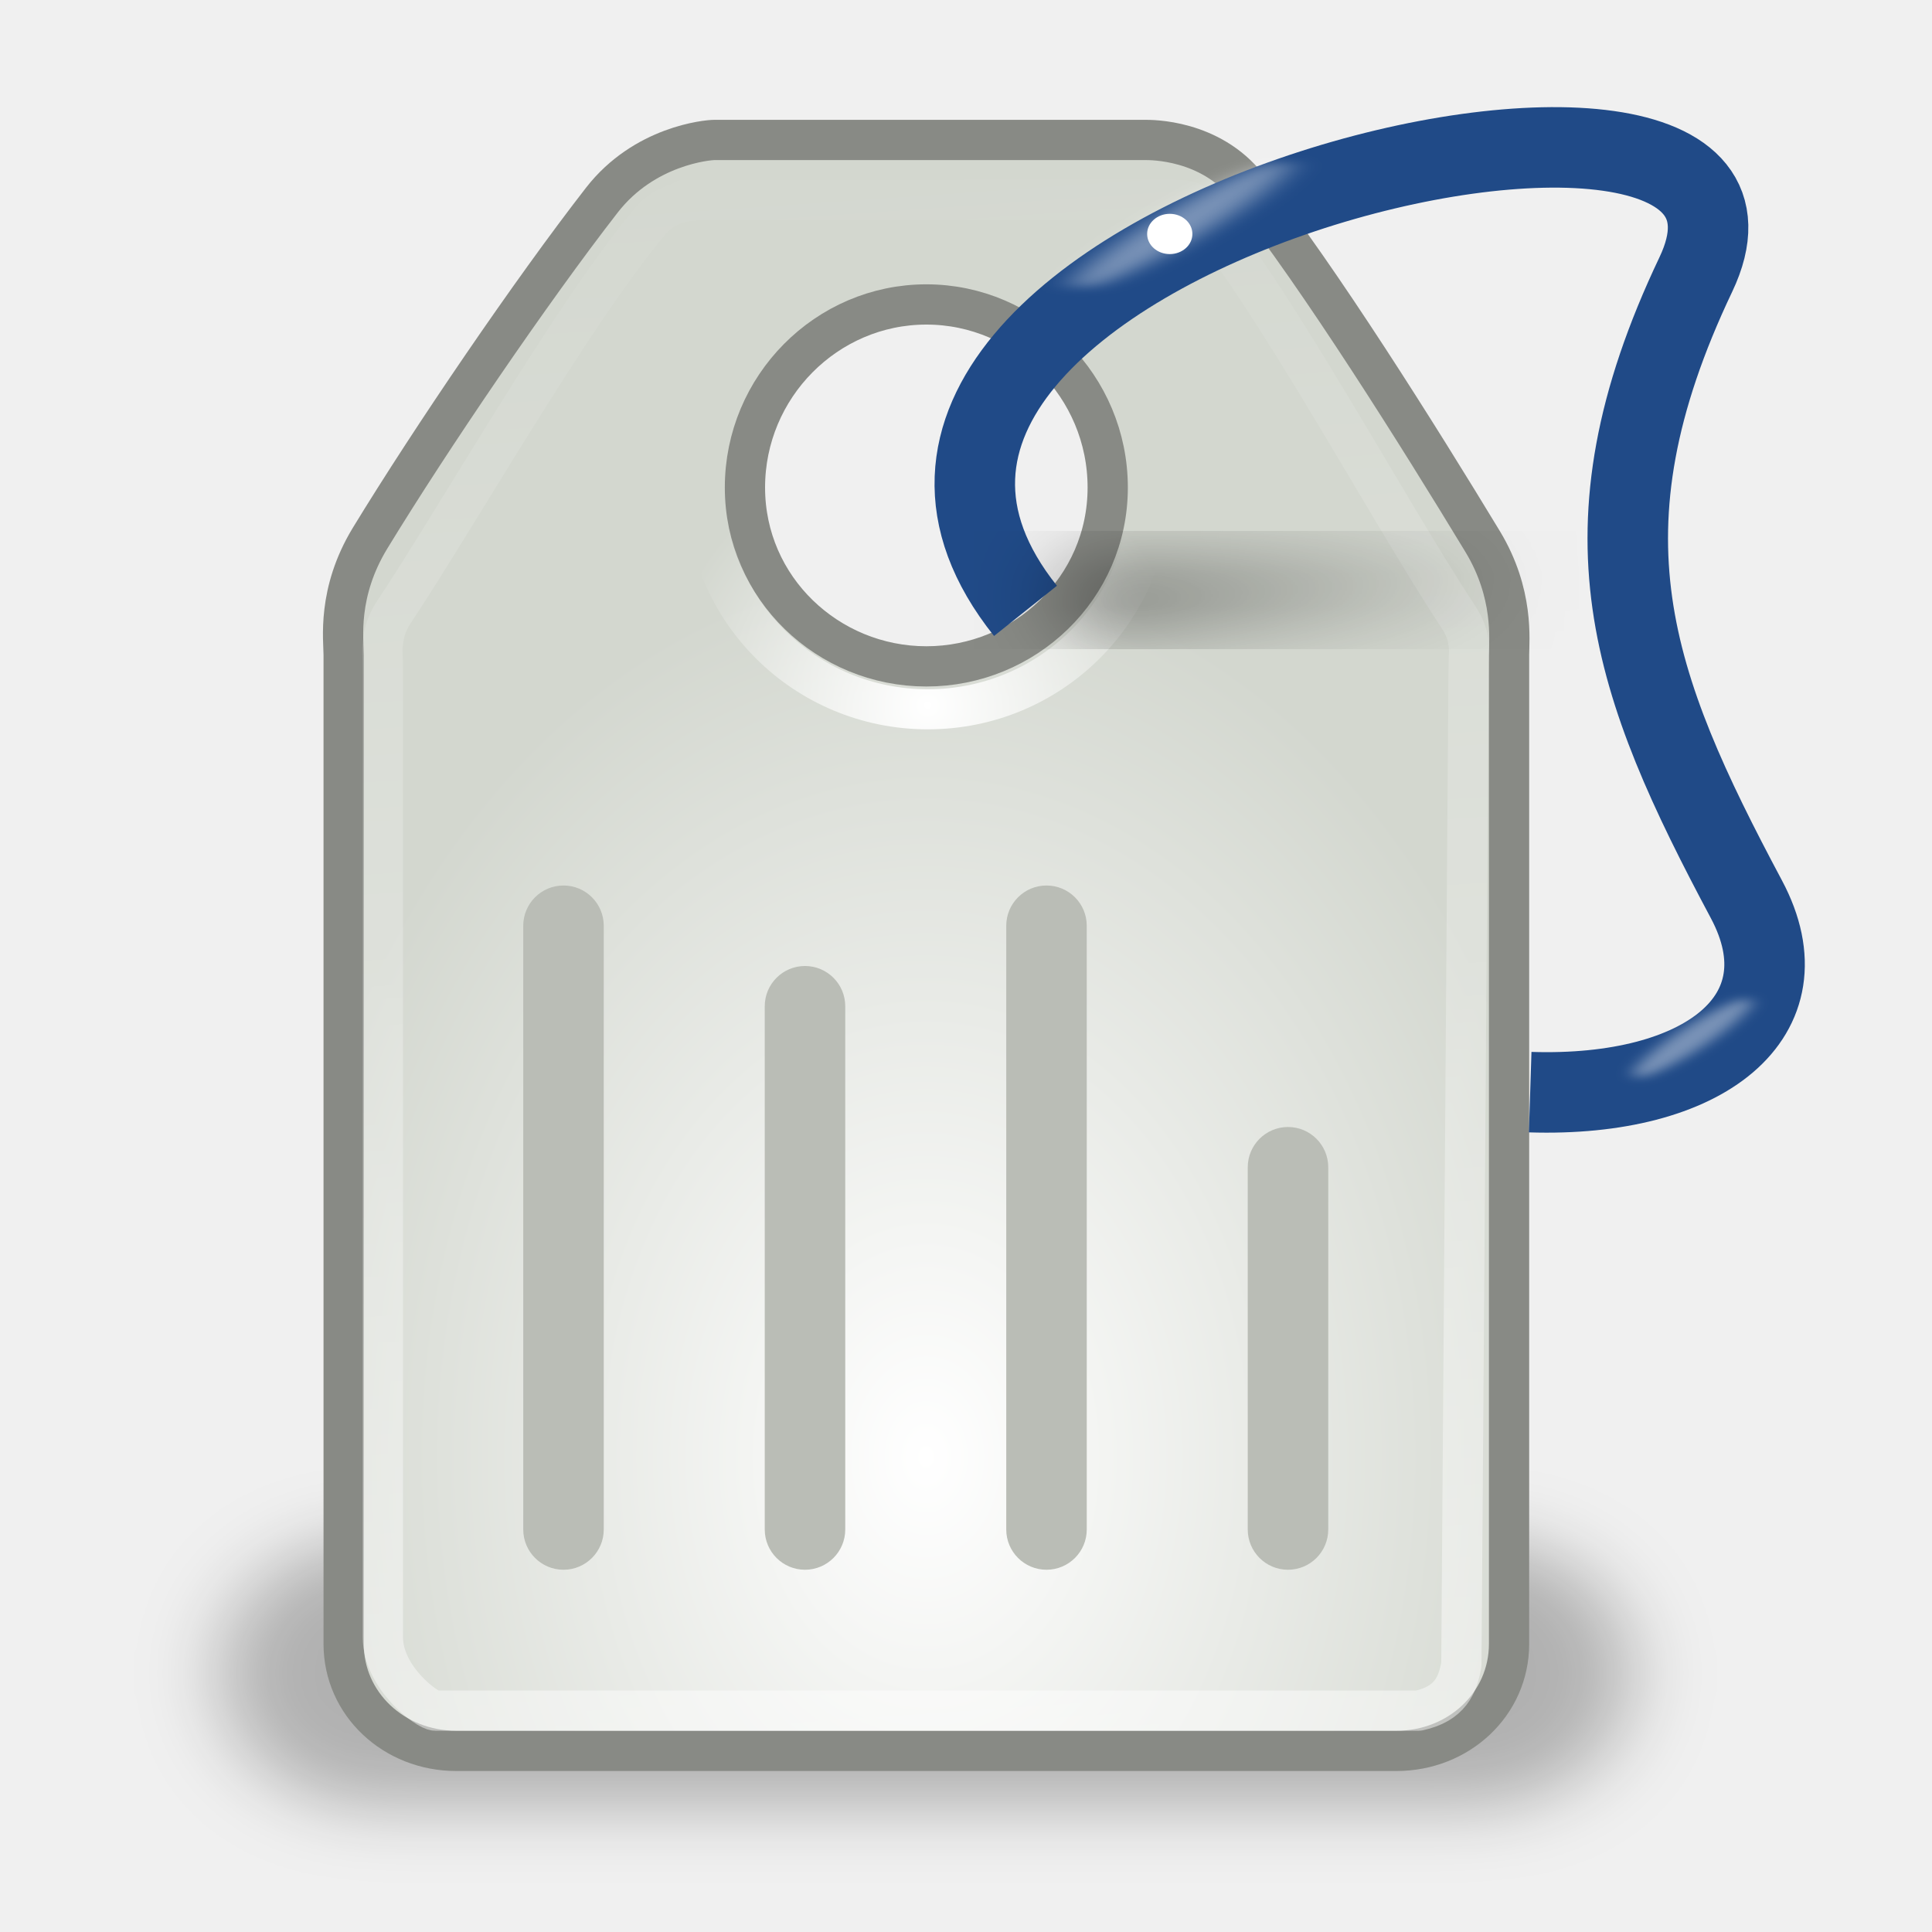
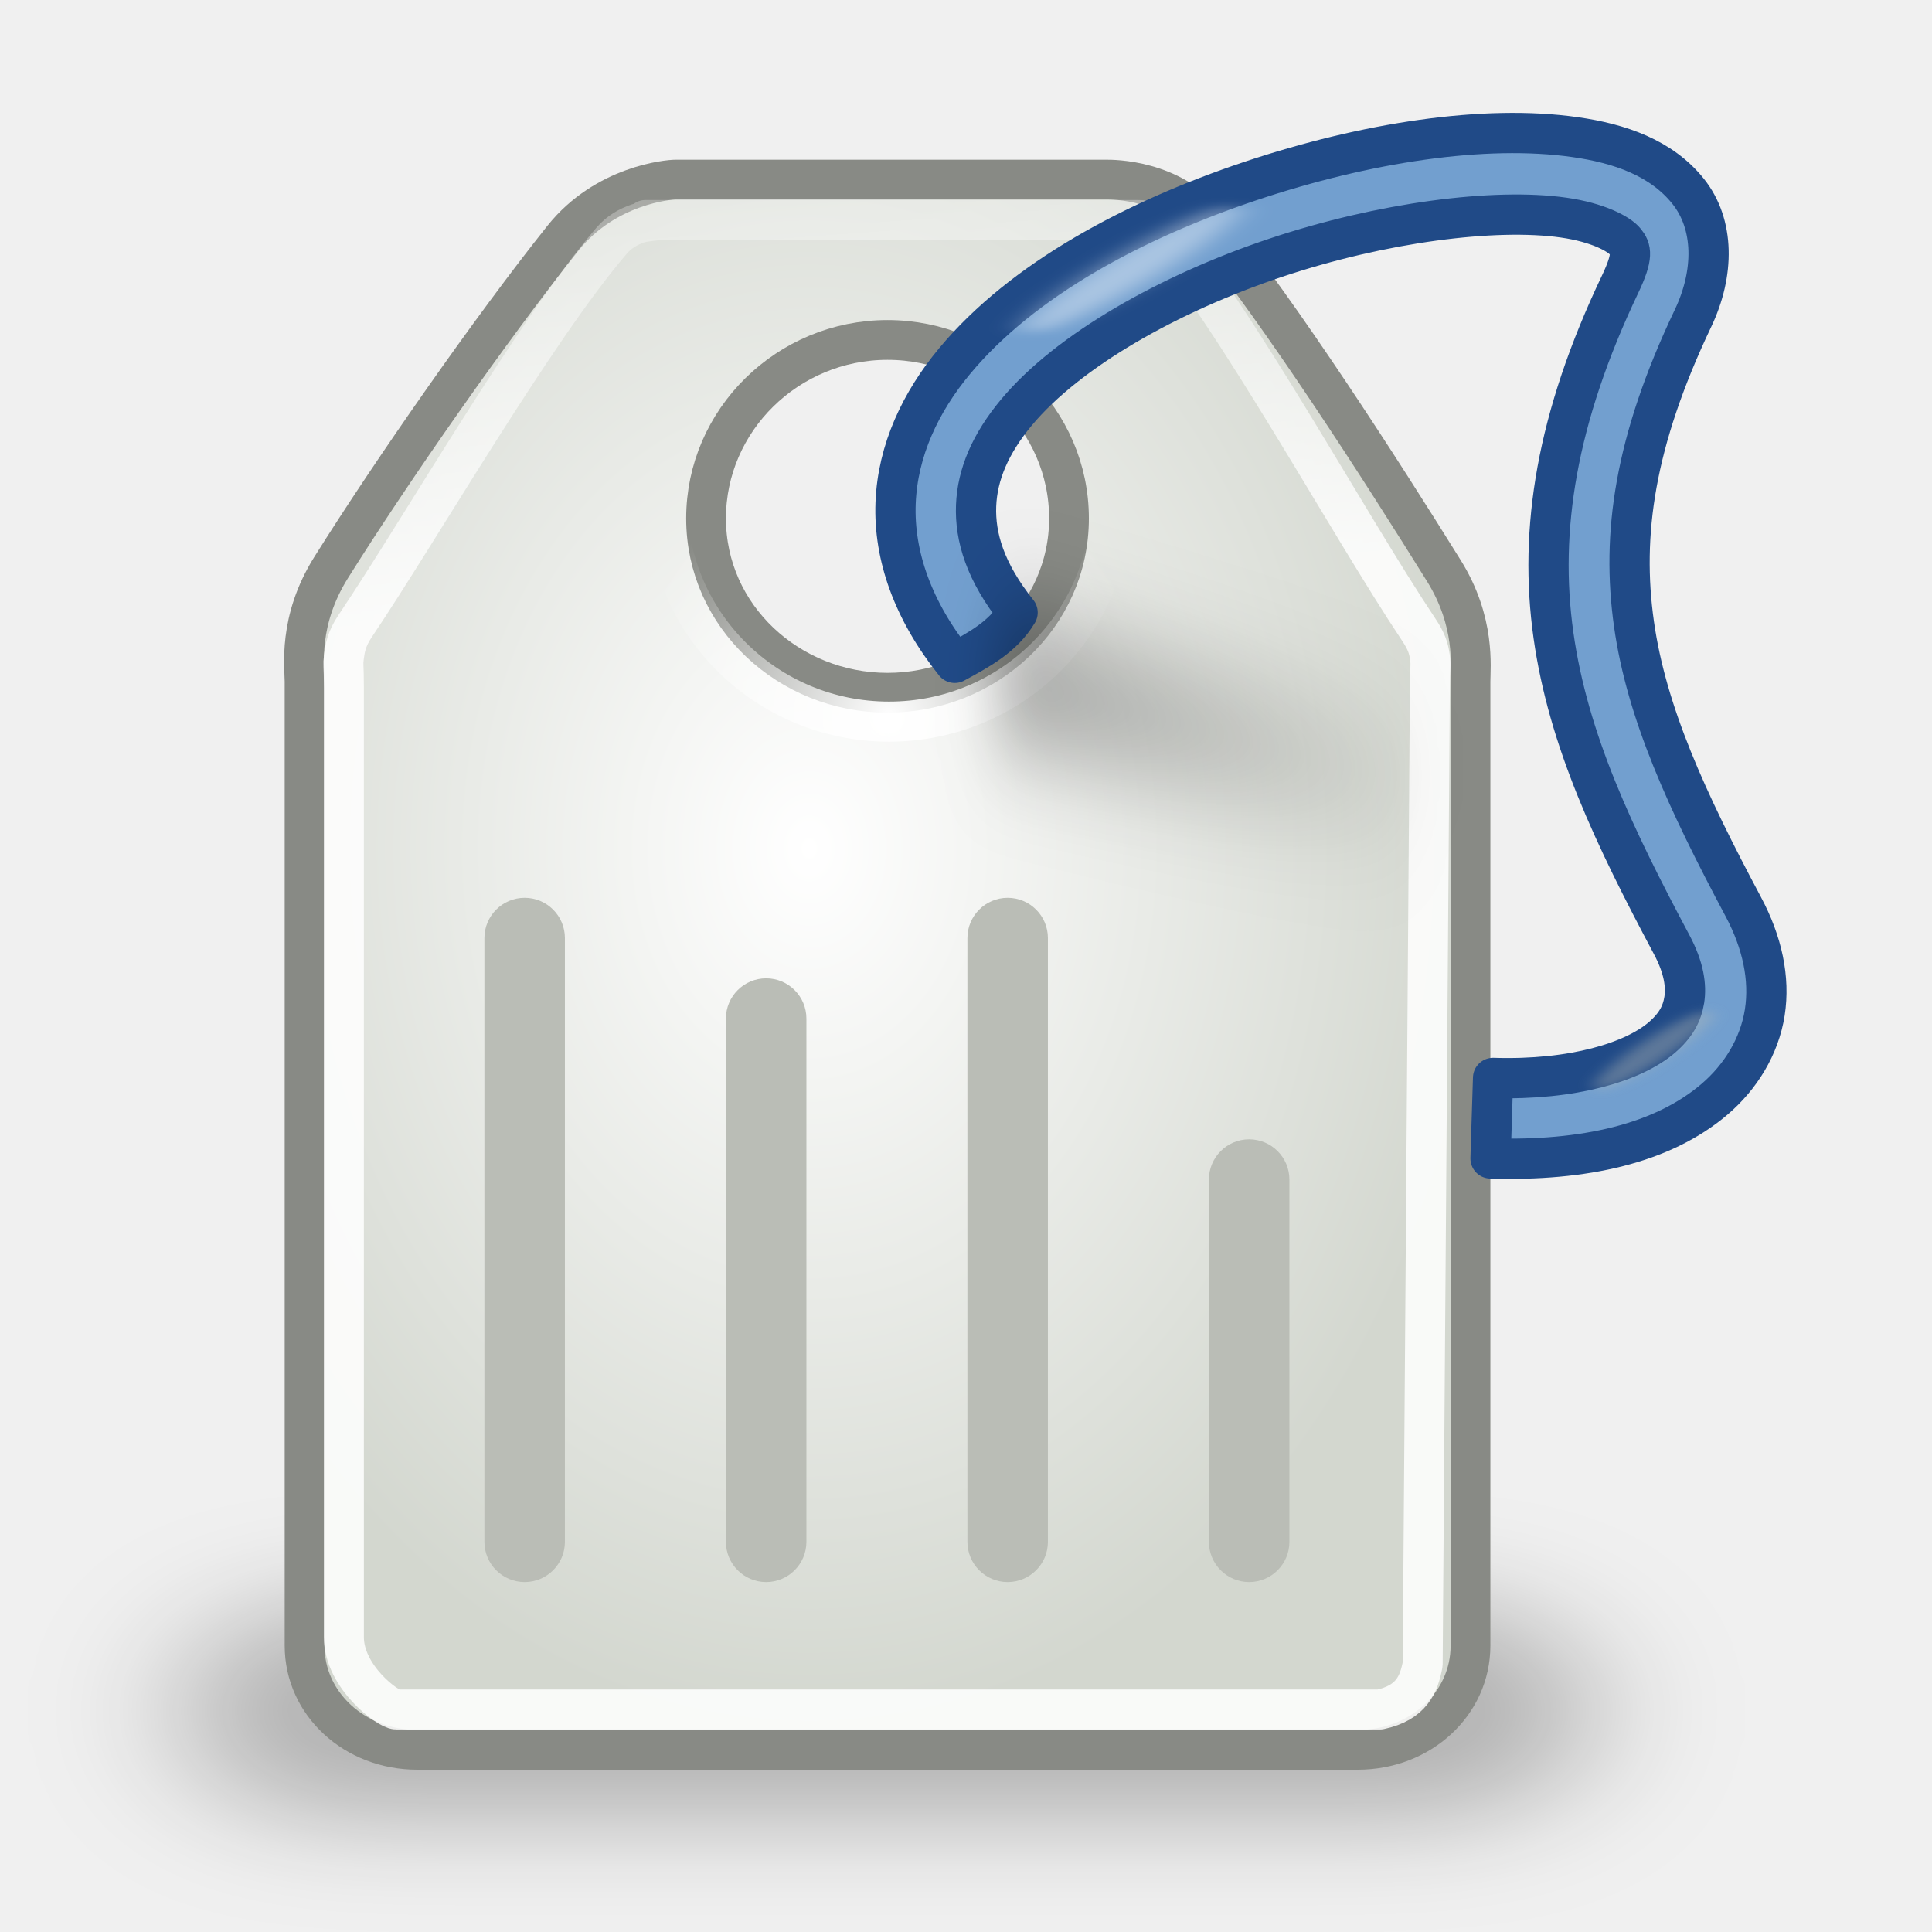
<svg xmlns="http://www.w3.org/2000/svg" xmlns:xlink="http://www.w3.org/1999/xlink" width="48" height="48" id="svg4542" version="1.0">
  <defs id="defs4544">
+     <filter x="-0.125" width="1.249" y="-0.567" height="2.135" id="filter5766">
+       <feGaussianBlur stdDeviation="0.857" id="feGaussianBlur5768" />
+     </filter>
+     <radialGradient xlink:href="#linearGradient5154" id="radialGradient5786" gradientUnits="userSpaceOnUse" gradientTransform="matrix(2.810049,0,0,3.647973,-43.47554,-48.11862)" cx="22.627" cy="18.969" fx="22.627" fy="18.969" r="6.004" />
+     <radialGradient xlink:href="#linearGradient5135" id="radialGradient5732" gradientUnits="userSpaceOnUse" cx="7.999" cy="6.366" fx="7.999" fy="6.366" r="3.019" />
+     <linearGradient xlink:href="#linearGradient5146" id="linearGradient5782" gradientUnits="userSpaceOnUse" gradientTransform="matrix(1.000479,0,0,0.9740198,-2.038566,1.078601)" x1="9.152" y1="15" x2="8.032" y2="0.062" />
+     <linearGradient xlink:href="#linearGradient5408" id="linearGradient5774" gradientUnits="userSpaceOnUse" gradientTransform="translate(308.1596,136.3384)" x1="24.438" y1="13.656" x2="37.125" y2="13.656" />
    <linearGradient id="linearGradient5408">
      <stop style="stop-color:#000000;stop-opacity:1;" offset="0" id="stop5410" />
      <stop style="stop-color:#000000;stop-opacity:0;" offset="1" id="stop5412" />
    </linearGradient>
    <linearGradient id="linearGradient5154">
      <stop style="stop-color:#ffffff;stop-opacity:1;" offset="0" id="stop5156" />
      <stop style="stop-color:#d3d7cf;stop-opacity:1;" offset="1" id="stop5158" />
    </linearGradient>
    <linearGradient id="linearGradient5146">
      <stop style="stop-color:#ffffff;stop-opacity:1;" offset="0" id="stop5148" />
      <stop style="stop-color:#ffffff;stop-opacity:0;" offset="1" id="stop5150" />
    </linearGradient>
    <linearGradient id="linearGradient5135">
      <stop style="stop-color:#ffffff;stop-opacity:1;" offset="0" id="stop5137" />
      <stop style="stop-color:#ffffff;stop-opacity:0;" offset="1" id="stop5139" />
    </linearGradient>
    <radialGradient xlink:href="#linearGradient5135" id="radialGradient5141" cx="7.999" cy="6.366" fx="7.999" fy="6.366" r="3.019" gradientUnits="userSpaceOnUse" />
-     <linearGradient xlink:href="#linearGradient5146" id="linearGradient5152" x1="9.152" y1="15" x2="8.032" y2="0.062" gradientUnits="userSpaceOnUse" gradientTransform="matrix(2.997087,0,0,2.782491,-1.071112,2.15387)" />
+     <linearGradient xlink:href="#linearGradient5146" id="linearGradient5152" x1="9.152" y1="15" x2="5.696" y2="-8.563" gradientUnits="userSpaceOnUse" gradientTransform="matrix(2.996421,0,0,2.8166,-1.065764,1.656298)" />
    <radialGradient xlink:href="#linearGradient5154" id="radialGradient5160" cx="8.03" cy="11.565" fx="8.03" fy="11.565" r="6.004" gradientTransform="matrix(2.743993,0,0,3.689436,0.9773372,-6.473064)" gradientUnits="userSpaceOnUse" />
    <filter x="-0.124" width="1.248" y="-0.268" height="1.536" id="filter5326">
      <feGaussianBlur stdDeviation="0.201" id="feGaussianBlur5328" />
    </filter>
    <filter x="-0.068" width="1.136" y="-0.309" height="1.617" id="filter5360">
      <feGaussianBlur stdDeviation="0.466" id="feGaussianBlur5362" />
    </filter>
    <filter x="-0.21" width="1.421" y="-0.871" height="2.743" id="filter5404">
      <feGaussianBlur stdDeviation="1.112" id="feGaussianBlur5406" />
    </filter>
    <linearGradient xlink:href="#linearGradient5408" id="linearGradient5414" x1="24.438" y1="13.656" x2="37.125" y2="13.656" gradientUnits="userSpaceOnUse" gradientTransform="translate(1,1)" />
  </defs>
  <g id="layer1">
-     <rect style="opacity:0.265;color:#000000;fill:#000000;fill-opacity:1;fill-rule:evenodd;stroke:none;stroke-width:1;stroke-linecap:butt;stroke-linejoin:miter;marker:none;marker-start:none;marker-mid:none;marker-end:none;stroke-miterlimit:4;stroke-dasharray:none;stroke-dashoffset:0;stroke-opacity:1;visibility:visible;display:inline;overflow:visible;filter:url(#filter5360);enable-background:accumulate" id="rect5212" width="16.5" height="3.625" x="2.25" y="17.25" rx="1.812" ry="1.812" transform="matrix(2.124739,0,0,1.831464,0.6824817,6.657247)" />
-     <path style="color:#000000;fill:url(#radialGradient5160);fill-opacity:1;fill-rule:evenodd;stroke:#888a85;stroke-width:1;stroke-linecap:butt;stroke-linejoin:miter;marker:none;marker-start:none;marker-mid:none;marker-end:none;stroke-miterlimit:4;stroke-dashoffset:0;stroke-opacity:1;visibility:visible;display:inline;overflow:visible;enable-background:accumulate" d="M 17.75,3.477 C 17.581,3.477 16.009,3.614 14.954,4.971 C 13.197,7.231 10.71,10.886 9.196,13.368 C 8.368,14.726 8.538,15.893 8.538,16.274 L 8.538,40.844 C 8.538,42.337 9.789,43.5 11.334,43.5 L 34.695,43.5 C 36.241,43.5 37.492,42.337 37.492,40.844 L 37.492,16.274 C 37.492,15.905 37.622,14.752 36.834,13.451 C 35.253,10.842 32.788,6.913 30.994,4.639 C 30.065,3.461 28.599,3.477 28.444,3.477 L 17.75,3.477 z M 23.015,7.564 C 25.495,7.564 27.521,9.609 27.521,12.112 C 27.521,14.614 25.457,16.556 23.015,16.556 C 20.573,16.556 18.508,14.614 18.508,12.112 C 18.508,9.609 20.535,7.564 23.015,7.564 z" id="rect4550" />
-     <path style="opacity:1;color:#000000;fill:none;fill-opacity:1;fill-rule:evenodd;stroke:url(#radialGradient5141);stroke-width:0.459;stroke-linecap:butt;stroke-linejoin:miter;marker:none;marker-start:none;marker-mid:none;marker-end:none;stroke-miterlimit:4;stroke-dasharray:none;stroke-dashoffset:0;stroke-opacity:1;visibility:visible;display:inline;overflow:visible;enable-background:accumulate" id="path5133" d="M 10.518,3.891 A 2.519,2.519 0 1 1 5.48,3.891 A 2.519,2.519 0 1 1 10.518,3.891 z" transform="matrix(2.189662,0,0,2.169674,5.535991,3.714574)" />
-     <path style="opacity:0.482;color:#000000;fill:none;fill-opacity:1;fill-rule:evenodd;stroke:url(#linearGradient5152);stroke-width:1;stroke-linecap:butt;stroke-linejoin:round;marker:none;marker-start:none;marker-mid:none;marker-end:none;stroke-miterlimit:4;stroke-dashoffset:0;stroke-opacity:1;visibility:visible;display:inline;overflow:visible;enable-background:accumulate" d="M 17.005,4.966 C 17.708,4.966 17.056,4.971 16.818,5.053 C 16.58,5.135 16.347,5.269 16.162,5.488 C 14.235,7.768 11.405,12.767 9.793,15.197 C 9.571,15.532 9.54,15.766 9.512,15.979 C 9.485,16.193 9.512,16.144 9.512,16.762 L 9.512,40.675 C 9.512,41.687 10.618,42.502 10.818,42.5 L 35.243,42.5 C 36.03,42.33 36.215,41.867 36.307,41.358 L 36.486,16.762 C 36.486,16.239 36.517,16.195 36.486,15.979 C 36.455,15.763 36.41,15.595 36.205,15.284 C 34.462,12.637 31.619,7.328 29.743,5.14 C 29.649,5.031 29.557,4.966 29.181,4.966 L 22.999,4.966 L 17.005,4.966 z" id="path5143" />
-     <rect style="opacity:1;color:#000000;fill:#babdb6;fill-opacity:1;fill-rule:evenodd;stroke:none;stroke-width:1;stroke-linecap:butt;stroke-linejoin:miter;marker:none;marker-start:none;marker-mid:none;marker-end:none;stroke-miterlimit:4;stroke-dasharray:none;stroke-dashoffset:0;stroke-opacity:1;visibility:visible;display:inline;overflow:visible;enable-background:accumulate" id="rect5162" width="2" height="17" x="13" y="22" rx="1" ry="1" />
-     <path style="opacity:1;color:#000000;fill:none;fill-opacity:1;fill-rule:evenodd;stroke:#204a87;stroke-width:2;stroke-linecap:butt;stroke-linejoin:round;marker:none;marker-start:none;marker-mid:none;marker-end:none;stroke-miterlimit:4;stroke-dasharray:none;stroke-dashoffset:0;stroke-opacity:1;visibility:visible;display:inline;overflow:visible;enable-background:accumulate" d="M 25.478,15.177 C 18.112,5.95 45.607,-0.481 42.132,6.821 C 39.087,13.219 40.553,17.022 43.389,22.343 C 44.941,25.255 42.331,27.272 38.017,27.134" id="path5254" />
-     <path style="opacity:0.4;color:#000000;fill:#ffffff;fill-opacity:1;fill-rule:evenodd;stroke:none;stroke-width:2;stroke-linecap:butt;stroke-linejoin:round;marker:none;marker-start:none;marker-mid:none;marker-end:none;stroke-miterlimit:4;stroke-dasharray:none;stroke-dashoffset:0;stroke-opacity:1;visibility:visible;display:inline;overflow:visible;filter:url(#filter5326);enable-background:accumulate" id="path5256" d="M 21.655,3.583 A 2.121,0.309 0 1 1 17.413,3.583 A 2.121,0.309 0 1 1 21.655,3.583 z" transform="matrix(1.252474,-0.7242668,0.7247161,1.251037,2.271142,15.24977)" />
-     <path transform="matrix(0.6931569,-0.4383504,0.3043934,0.9982001,27.41521,30.77841)" d="M 21.655,3.583 A 2.121,0.309 0 1 1 17.413,3.583 A 2.121,0.309 0 1 1 21.655,3.583 z" id="path5330" style="opacity:0.4;color:#000000;fill:#ffffff;fill-opacity:1;fill-rule:evenodd;stroke:none;stroke-width:2;stroke-linecap:butt;stroke-linejoin:round;marker:none;marker-start:none;marker-mid:none;marker-end:none;stroke-miterlimit:4;stroke-dasharray:none;stroke-dashoffset:0;stroke-opacity:1;visibility:visible;display:inline;overflow:visible;filter:url(#filter5326);enable-background:accumulate" />
-     <path style="opacity:1;color:#000000;fill:#ffffff;fill-opacity:1;fill-rule:evenodd;stroke:none;stroke-width:2;stroke-linecap:butt;stroke-linejoin:round;marker:none;marker-start:none;marker-mid:none;marker-end:none;stroke-miterlimit:4;stroke-dasharray:none;stroke-dashoffset:0;stroke-opacity:1;visibility:visible;display:inline;overflow:visible;enable-background:accumulate" id="path5364" d="M 28.562,5 A 0.562,0.5 0 1 1 27.438,5 A 0.562,0.5 0 1 1 28.562,5 z" transform="translate(1.0625,0.8125)" />
-     <path style="opacity:0.571;color:#000000;fill:none;fill-opacity:1;fill-rule:evenodd;stroke:url(#linearGradient5414);stroke-width:2;stroke-linecap:butt;stroke-linejoin:round;marker:none;marker-start:none;marker-mid:none;marker-end:none;stroke-miterlimit:4;stroke-dasharray:none;stroke-dashoffset:0;stroke-opacity:1;visibility:visible;display:inline;overflow:visible;filter:url(#filter5404);enable-background:accumulate" d="M 26.438,15.188 L 37.125,14.125" id="path5366" />
-     <rect ry="1" rx="1" y="24" x="19" height="15" width="2" id="rect5416" style="opacity:1;color:#000000;fill:#babdb6;fill-opacity:1;fill-rule:evenodd;stroke:none;stroke-width:1;stroke-linecap:butt;stroke-linejoin:miter;marker:none;marker-start:none;marker-mid:none;marker-end:none;stroke-miterlimit:4;stroke-dasharray:none;stroke-dashoffset:0;stroke-opacity:1;visibility:visible;display:inline;overflow:visible;enable-background:accumulate" />
-     <rect style="opacity:1;color:#000000;fill:#babdb6;fill-opacity:1;fill-rule:evenodd;stroke:none;stroke-width:1;stroke-linecap:butt;stroke-linejoin:miter;marker:none;marker-start:none;marker-mid:none;marker-end:none;stroke-miterlimit:4;stroke-dasharray:none;stroke-dashoffset:0;stroke-opacity:1;visibility:visible;display:inline;overflow:visible;enable-background:accumulate" id="rect5418" width="2" height="17" x="25" y="22" rx="1" ry="1" />
-     <rect ry="1" rx="1" y="28" x="31" height="11" width="2" id="rect5420" style="opacity:1;color:#000000;fill:#babdb6;fill-opacity:1;fill-rule:evenodd;stroke:none;stroke-width:1;stroke-linecap:butt;stroke-linejoin:miter;marker:none;marker-start:none;marker-mid:none;marker-end:none;stroke-miterlimit:4;stroke-dasharray:none;stroke-dashoffset:0;stroke-opacity:1;visibility:visible;display:inline;overflow:visible;enable-background:accumulate" />
+     <rect style="opacity:0.265;color:#000000;fill:#000000;fill-opacity:1;fill-rule:evenodd;stroke:none;stroke-width:1;stroke-linecap:butt;stroke-linejoin:miter;marker:none;marker-start:none;marker-mid:none;marker-end:none;stroke-miterlimit:4;stroke-dasharray:none;stroke-dashoffset:0;stroke-opacity:1;visibility:visible;display:inline;overflow:visible;filter:url(#filter5766);enable-background:accumulate" id="rect5212" width="16.5" height="3.625" x="2.25" y="17.25" rx="1.812" ry="2.233" transform="matrix(2.124739,0,0,1.486636,-0.2820563,14.16199)" />
+     <path style="color:#000000;fill:url(#radialGradient5786);fill-opacity:1;fill-rule:evenodd;stroke:#888a85;stroke-width:0.988;stroke-linecap:butt;stroke-linejoin:miter;marker:none;marker-start:none;marker-mid:none;marker-end:none;stroke-miterlimit:4;stroke-dashoffset:0;stroke-opacity:1;visibility:visible;display:inline;overflow:visible;enable-background:accumulate" d="M 16.784,4.462 C 16.614,4.462 15.041,4.595 13.986,5.918 C 12.228,8.121 9.74,11.684 8.225,14.103 C 7.397,15.427 7.567,16.565 7.567,16.935 L 7.567,40.885 C 7.567,42.34 8.819,43.474 10.365,43.474 L 33.736,43.474 C 35.282,43.474 36.534,42.34 36.534,40.885 L 36.534,16.935 C 36.534,16.576 36.664,15.452 35.875,14.184 C 34.294,11.641 31.828,7.811 30.033,5.595 C 29.103,4.447 27.637,4.462 27.482,4.462 L 16.784,4.462 z M 22.05,8.446 C 24.531,8.446 26.559,10.439 26.559,12.879 C 26.559,15.318 24.494,17.211 22.05,17.211 C 19.607,17.211 17.542,15.318 17.542,12.879 C 17.542,10.439 19.57,8.446 22.05,8.446 z" id="path5707" />
+     <path style="color:#000000;fill:none;fill-opacity:1;fill-rule:evenodd;stroke:url(#radialGradient5732);stroke-width:0.459;stroke-linecap:butt;stroke-linejoin:miter;marker:none;marker-start:none;marker-mid:none;marker-end:none;stroke-miterlimit:4;stroke-dasharray:none;stroke-dashoffset:0;stroke-opacity:1;visibility:visible;display:inline;overflow:visible;enable-background:accumulate" id="path5709" d="M 10.518,3.891 A 2.519,2.519 0 1 1 5.48,3.891 A 2.519,2.519 0 1 1 10.518,3.891 z" transform="matrix(2.189662,0,0,2.169674,4.571454,4.021041)" />
+     <path style="opacity:0.861;color:#000000;fill:none;fill-opacity:1;fill-rule:evenodd;stroke:url(#linearGradient5782);stroke-width:0.993;stroke-linecap:butt;stroke-linejoin:round;marker:none;marker-start:none;marker-mid:none;marker-end:none;stroke-miterlimit:4;stroke-dashoffset:0;stroke-opacity:1;visibility:visible;display:inline;overflow:visible;enable-background:accumulate" d="M 16.039,5.465 C 16.742,5.465 16.09,5.47 15.852,5.55 C 15.614,5.631 15.381,5.763 15.196,5.979 C 13.268,8.228 10.437,13.156 8.825,15.552 C 8.603,15.882 8.572,16.113 8.544,16.323 C 8.517,16.534 8.544,16.485 8.544,17.095 L 8.544,40.672 C 8.544,41.67 9.65,42.474 9.85,42.472 L 34.282,42.472 C 35.069,42.304 35.254,41.847 35.346,41.346 L 35.525,17.095 C 35.525,16.58 35.556,16.536 35.525,16.323 C 35.494,16.11 35.449,15.944 35.244,15.637 C 33.501,13.028 30.657,7.793 28.78,5.636 C 28.686,5.528 28.594,5.465 28.218,5.465 L 22.035,5.465 L 16.039,5.465 z" id="path5711" />
+     <rect style="color:#000000;fill:#babdb6;fill-opacity:1;fill-rule:evenodd;stroke:none;stroke-width:1;stroke-linecap:butt;stroke-linejoin:miter;marker:none;marker-start:none;marker-mid:none;marker-end:none;stroke-miterlimit:4;stroke-dasharray:none;stroke-dashoffset:0;stroke-opacity:1;visibility:visible;display:inline;overflow:visible;enable-background:accumulate" id="rect5713" width="2" height="17" x="12.035" y="22.306" rx="1" ry="1" />
+     <path style="color:#000000;fill:#729fcf;fill-opacity:1;fill-rule:evenodd;stroke:#204a87;stroke-width:1;stroke-linecap:butt;stroke-linejoin:round;marker:none;stroke-miterlimit:4;stroke-dasharray:none;stroke-dashoffset:0;stroke-opacity:1;visibility:visible;display:inline;overflow:visible;enable-background:accumulate" d="M 39.126,3.406 C 36.885,3.088 33.937,3.537 31.063,4.499 C 28.189,5.462 25.41,6.938 23.72,8.968 C 22.874,9.983 22.301,11.188 22.251,12.499 C 22.201,13.811 22.686,15.174 23.72,16.468 C 24.315,16.144 24.916,15.829 25.282,15.218 C 24.474,14.205 24.221,13.34 24.251,12.562 C 24.281,11.784 24.609,11.021 25.251,10.249 C 26.536,8.707 29.044,7.291 31.688,6.406 C 34.333,5.52 37.138,5.164 38.845,5.406 C 39.698,5.526 40.228,5.814 40.376,5.999 C 40.524,6.184 40.588,6.354 40.251,7.062 C 38.668,10.386 38.226,13.163 38.595,15.781 C 38.964,18.398 40.101,20.783 41.532,23.468 C 41.843,24.051 41.899,24.498 41.845,24.843 C 41.79,25.188 41.633,25.481 41.282,25.781 C 40.581,26.379 39.09,26.844 37.095,26.781 L 37.032,28.781 C 39.351,28.854 41.301,28.416 42.595,27.312 C 43.242,26.76 43.711,26.004 43.845,25.156 C 43.978,24.307 43.779,23.404 43.313,22.531 C 41.908,19.894 40.907,17.713 40.595,15.499 C 40.283,13.286 40.601,10.979 42.063,7.906 C 42.595,6.788 42.6,5.574 41.938,4.749 C 41.277,3.925 40.247,3.564 39.126,3.406 z" id="path5715" />
+     <path style="opacity:0.4;color:#000000;fill:#ffffff;fill-opacity:1;fill-rule:evenodd;stroke:none;stroke-width:2;stroke-linecap:butt;stroke-linejoin:round;marker:none;marker-start:none;marker-mid:none;marker-end:none;stroke-miterlimit:4;stroke-dasharray:none;stroke-dashoffset:0;stroke-opacity:1;visibility:visible;display:inline;overflow:visible;filter:url(#filter5326);enable-background:accumulate" id="path5256" d="M 21.655,3.583 A 2.121,0.309 0 1 1 17.413,3.583 A 2.121,0.309 0 1 1 21.655,3.583 z" transform="matrix(1.252474,-0.7242668,0.7247161,1.251037,1.041434,16.35175)" />
+     <path transform="matrix(0.6931569,-0.4383504,0.3043934,0.9982001,26.45067,31.08488)" d="M 21.655,3.583 A 2.121,0.309 0 1 1 17.413,3.583 A 2.121,0.309 0 1 1 21.655,3.583 z" id="path5330" style="opacity:0.4;color:#000000;fill:#babdb6;fill-opacity:1;fill-rule:evenodd;stroke:none;stroke-width:2;stroke-linecap:butt;stroke-linejoin:round;marker:none;marker-start:none;marker-mid:none;marker-end:none;stroke-miterlimit:4;stroke-dasharray:none;stroke-dashoffset:0;stroke-opacity:1;visibility:visible;display:inline;overflow:visible;filter:url(#filter5326);enable-background:accumulate" />
+     <path style="opacity:0.571;color:#000000;fill:none;fill-opacity:1;fill-rule:evenodd;stroke:url(#linearGradient5774);stroke-width:2;stroke-linecap:butt;stroke-linejoin:round;marker:none;marker-start:none;marker-mid:none;marker-end:none;stroke-miterlimit:4;stroke-dasharray:none;stroke-dashoffset:0;stroke-opacity:1;visibility:visible;display:inline;overflow:visible;filter:url(#filter5404);enable-background:accumulate" d="M 333.597,150.526 L 344.285,149.463" id="path5366" transform="matrix(0.9349885,0.354678,-0.354678,0.9349885,-233.7242,-242.2797)" />
+     <rect ry="1" rx="1" y="24.306" x="18.035" height="15" width="2" id="rect5416" style="color:#000000;fill:#babdb6;fill-opacity:1;fill-rule:evenodd;stroke:none;stroke-width:1;stroke-linecap:butt;stroke-linejoin:miter;marker:none;marker-start:none;marker-mid:none;marker-end:none;stroke-miterlimit:4;stroke-dasharray:none;stroke-dashoffset:0;stroke-opacity:1;visibility:visible;display:inline;overflow:visible;enable-background:accumulate" />
+     <rect style="color:#000000;fill:#babdb6;fill-opacity:1;fill-rule:evenodd;stroke:none;stroke-width:1;stroke-linecap:butt;stroke-linejoin:miter;marker:none;marker-start:none;marker-mid:none;marker-end:none;stroke-miterlimit:4;stroke-dasharray:none;stroke-dashoffset:0;stroke-opacity:1;visibility:visible;display:inline;overflow:visible;enable-background:accumulate" id="rect5418" width="2" height="17" x="24.035" y="22.306" rx="1" ry="1" />
+     <rect ry="1" rx="1" y="28.306" x="30.035" height="11" width="2" id="rect5420" style="color:#000000;fill:#babdb6;fill-opacity:1;fill-rule:evenodd;stroke:none;stroke-width:1;stroke-linecap:butt;stroke-linejoin:miter;marker:none;marker-start:none;marker-mid:none;marker-end:none;stroke-miterlimit:4;stroke-dasharray:none;stroke-dashoffset:0;stroke-opacity:1;visibility:visible;display:inline;overflow:visible;enable-background:accumulate" />
  </g>
</svg>
